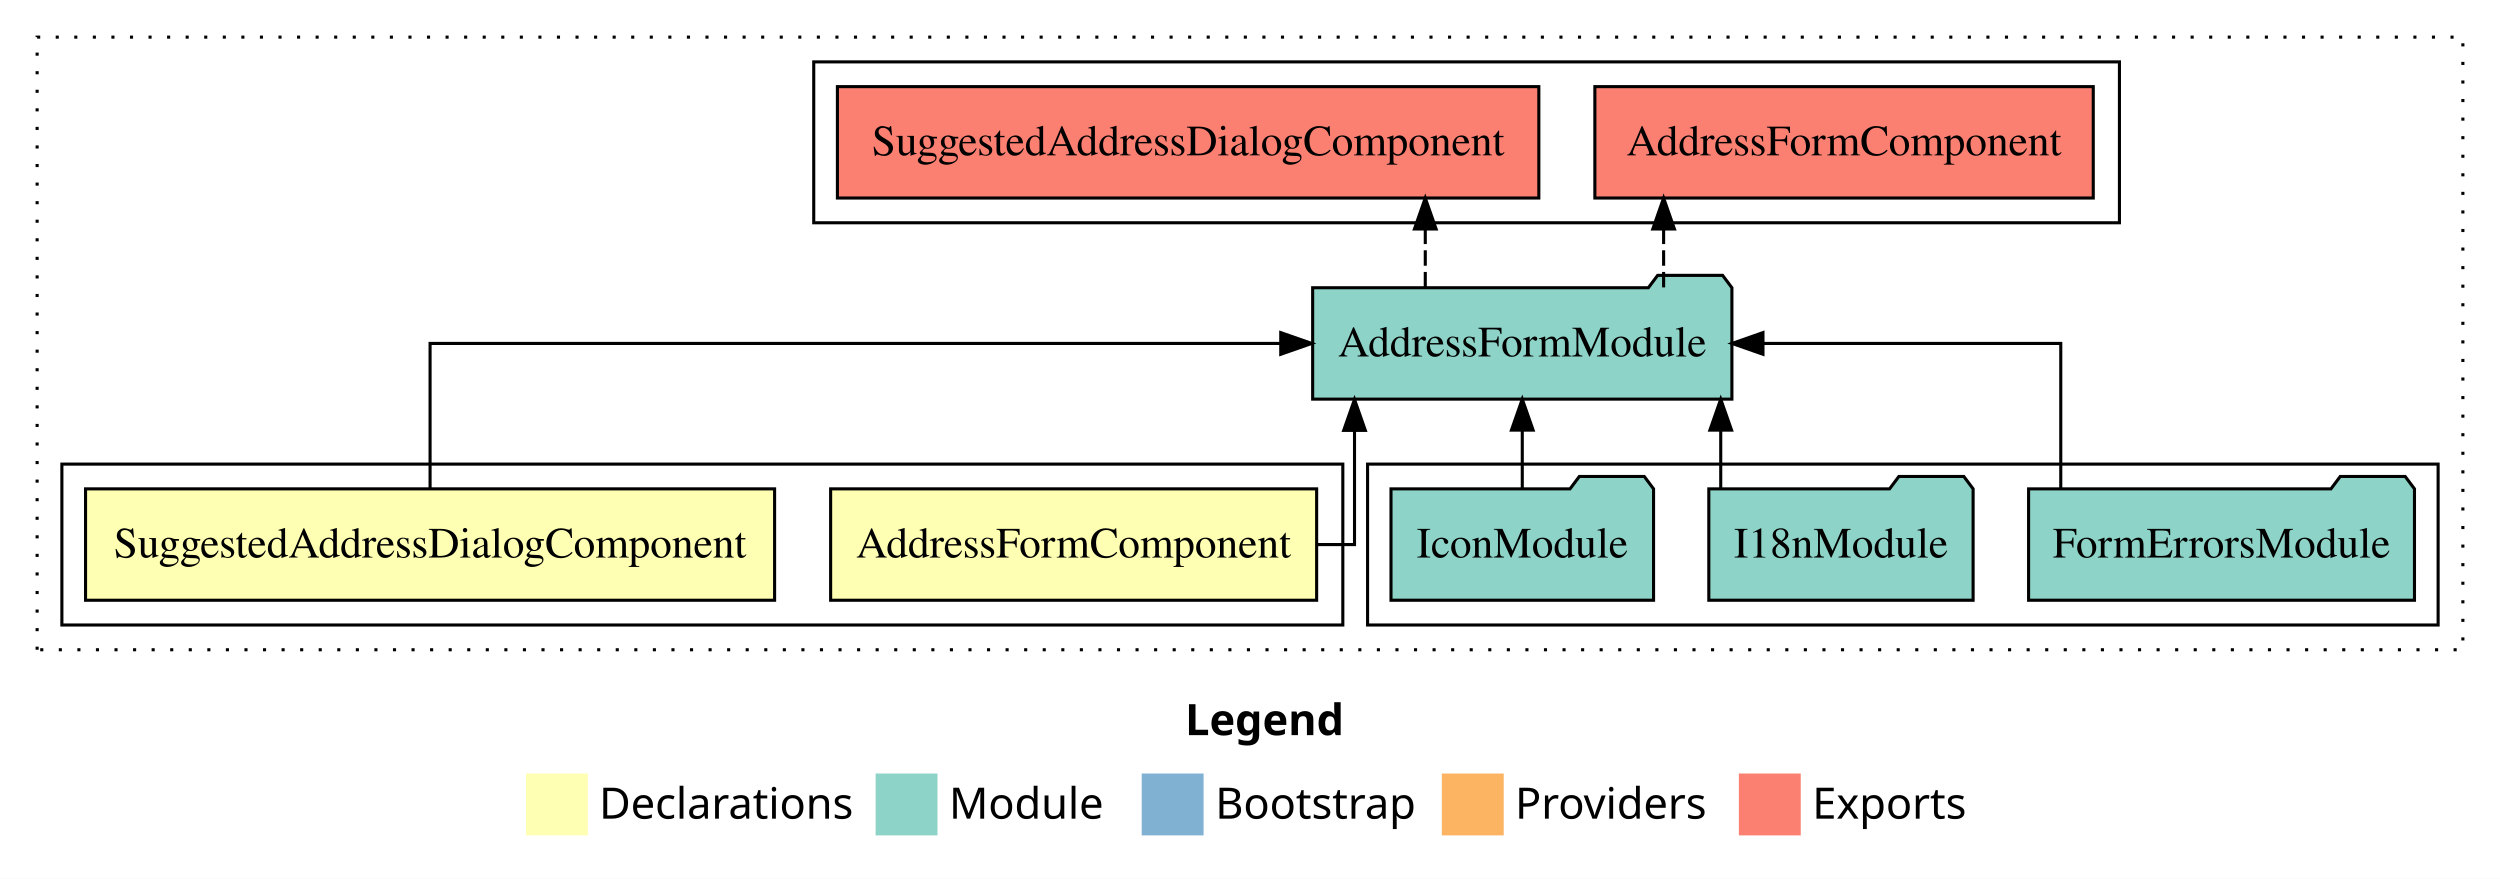
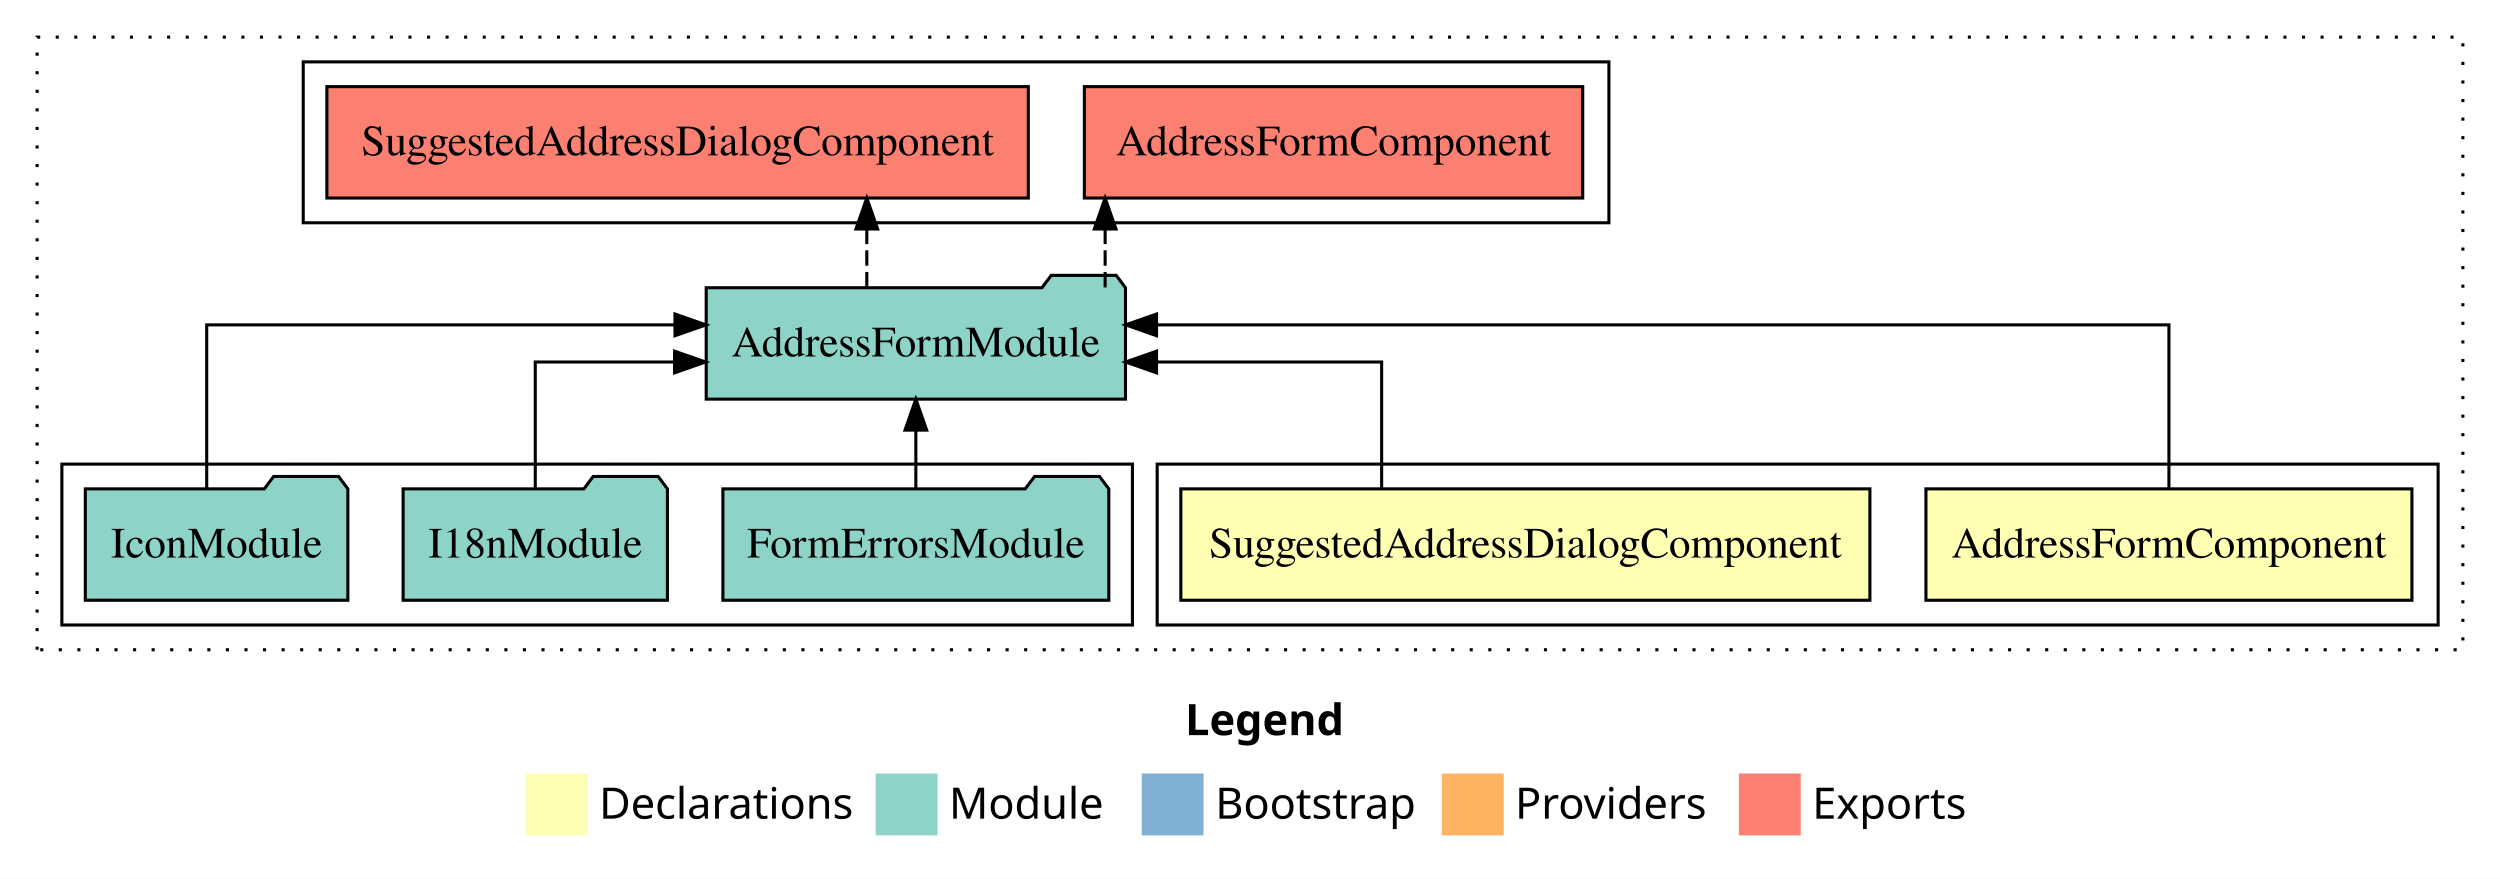
<svg xmlns="http://www.w3.org/2000/svg" width="808pt" height="284pt" viewBox="0.00 0.00 808.00 284.00">
  <g id="graph0" class="graph" transform="scale(1 1) rotate(0) translate(4 280)">
-     <polygon fill="white" stroke="transparent" points="-4,4 -4,-280 804,-280 804,4 -4,4" />
-     <text text-anchor="start" x="379.01" y="-42.4" font-family="sans-serif" font-weight="bold" font-size="14.00">Legend</text>
+     <polygon fill="#ffffff" stroke="transparent" points="-4,4 -4,-280 804,-280 804,4 -4,4" />
+     <text text-anchor="start" x="379.009" y="-42.4" font-family="sans-serif" font-weight="bold" font-size="14.00" fill="#000000">Legend</text>
    <polygon fill="#ffffb3" stroke="transparent" points="166,-10 166,-30 186,-30 186,-10 166,-10" />
-     <text text-anchor="start" x="189.63" y="-15.4" font-family="sans-serif" font-size="14.00">  Declarations</text>
+     <text text-anchor="start" x="189.629" y="-15.4" font-family="sans-serif" font-size="14.00" fill="#000000">  Declarations</text>
    <polygon fill="#8dd3c7" stroke="transparent" points="279,-10 279,-30 299,-30 299,-10 279,-10" />
-     <text text-anchor="start" x="302.73" y="-15.4" font-family="sans-serif" font-size="14.00">  Module</text>
+     <text text-anchor="start" x="302.725" y="-15.4" font-family="sans-serif" font-size="14.00" fill="#000000">  Module</text>
    <polygon fill="#80b1d3" stroke="transparent" points="365,-10 365,-30 385,-30 385,-10 365,-10" />
-     <text text-anchor="start" x="388.78" y="-15.4" font-family="sans-serif" font-size="14.00">  Bootstrap</text>
+     <text text-anchor="start" x="388.781" y="-15.4" font-family="sans-serif" font-size="14.00" fill="#000000">  Bootstrap</text>
    <polygon fill="#fdb462" stroke="transparent" points="462,-10 462,-30 482,-30 482,-10 462,-10" />
-     <text text-anchor="start" x="485.67" y="-15.4" font-family="sans-serif" font-size="14.00">  Providers</text>
+     <text text-anchor="start" x="485.673" y="-15.4" font-family="sans-serif" font-size="14.00" fill="#000000">  Providers</text>
    <polygon fill="#fb8072" stroke="transparent" points="558,-10 558,-30 578,-30 578,-10 558,-10" />
-     <text text-anchor="start" x="581.73" y="-15.4" font-family="sans-serif" font-size="14.00">  Exports</text>
+     <text text-anchor="start" x="581.726" y="-15.4" font-family="sans-serif" font-size="14.00" fill="#000000">  Exports</text>
    <g id="clust1" class="cluster">
-       <polygon fill="none" stroke="black" stroke-dasharray="1,5" points="8,-70 8,-268 792,-268 792,-70 8,-70" />
+       <polygon fill="none" stroke="#000000" stroke-dasharray="1,5" points="8,-70 8,-268 792,-268 792,-70 8,-70" />
+     </g>
+     <g id="clust2" class="cluster">
+       <polygon fill="none" stroke="#000000" points="370,-78 370,-130 784,-130 784,-78 370,-78" />
    </g>
    <g id="clust5" class="cluster">
-       <polygon fill="none" stroke="black" points="438,-78 438,-130 784,-130 784,-78 438,-78" />
+       <polygon fill="none" stroke="#000000" points="16,-78 16,-130 362,-130 362,-78 16,-78" />
    </g>
    <g id="clust6" class="cluster">
-       <polygon fill="none" stroke="black" points="259,-208 259,-260 681,-260 681,-208 259,-208" />
-     </g>
-     <g id="clust2" class="cluster">
-       <polygon fill="none" stroke="black" points="16,-78 16,-130 430,-130 430,-78 16,-78" />
+       <polygon fill="none" stroke="#000000" points="94,-208 94,-260 516,-260 516,-208 94,-208" />
    </g>
    <g id="node1" class="node">
-       <polygon fill="#ffffb3" stroke="black" points="421.54,-122 264.46,-122 264.46,-86 421.54,-86 421.54,-122" />
-       <text text-anchor="middle" x="343" y="-99.8" font-family="Times,serif" font-size="14.00">AddressFormComponent</text>
+       <polygon fill="#ffffb3" stroke="#000000" points="775.538,-122 618.462,-122 618.462,-86 775.538,-86 775.538,-122" />
+       <text text-anchor="middle" x="697" y="-99.8" font-family="Times,serif" font-size="14.00" fill="#000000">AddressFormComponent</text>
    </g>
    <g id="node3" class="node">
-       <polygon fill="#8dd3c7" stroke="black" points="555.75,-187 552.75,-191 531.75,-191 528.75,-187 420.25,-187 420.25,-151 555.75,-151 555.75,-187" />
-       <text text-anchor="middle" x="488" y="-164.8" font-family="Times,serif" font-size="14.00">AddressFormModule</text>
+       <polygon fill="#8dd3c7" stroke="#000000" points="359.755,-187 356.755,-191 335.755,-191 332.755,-187 224.245,-187 224.245,-151 359.755,-151 359.755,-187" />
+       <text text-anchor="middle" x="292" y="-164.8" font-family="Times,serif" font-size="14.00" fill="#000000">AddressFormModule</text>
    </g>
    <g id="edge1" class="edge">
-       <path fill="none" stroke="black" d="M421.91,-104C429.12,-104 433.78,-104 433.78,-104 433.78,-104 433.78,-140.89 433.78,-140.89" />
-       <polygon fill="black" stroke="black" points="430.28,-140.89 433.78,-150.89 437.28,-140.89 430.28,-140.89" />
+       <path fill="none" stroke="#000000" d="M697,-122.284C697,-143.321 697,-175 697,-175 697,-175 369.788,-175 369.788,-175" />
+       <polygon fill="#000000" stroke="#000000" points="369.788,-171.5 359.788,-175 369.788,-178.5 369.788,-171.5" />
    </g>
    <g id="node2" class="node">
-       <polygon fill="#ffffb3" stroke="black" points="246.35,-122 23.65,-122 23.65,-86 246.35,-86 246.35,-122" />
-       <text text-anchor="middle" x="135" y="-99.8" font-family="Times,serif" font-size="14.00">SuggestedAddressDialogComponent</text>
+       <polygon fill="#ffffb3" stroke="#000000" points="600.353,-122 377.647,-122 377.647,-86 600.353,-86 600.353,-122" />
+       <text text-anchor="middle" x="489" y="-99.8" font-family="Times,serif" font-size="14.00" fill="#000000">SuggestedAddressDialogComponent</text>
    </g>
    <g id="edge2" class="edge">
-       <path fill="none" stroke="black" d="M135,-122.11C135,-141.34 135,-169 135,-169 135,-169 409.94,-169 409.94,-169" />
-       <polygon fill="black" stroke="black" points="409.94,-172.5 419.94,-169 409.94,-165.5 409.94,-172.5" />
+       <path fill="none" stroke="#000000" d="M442.546,-122.022C442.546,-139.373 442.546,-163 442.546,-163 442.546,-163 369.786,-163 369.786,-163" />
+       <polygon fill="#000000" stroke="#000000" points="369.786,-159.5 359.786,-163 369.786,-166.5 369.786,-159.5" />
    </g>
    <g id="node7" class="node">
-       <polygon fill="#fb8072" stroke="black" points="672.54,-252 511.46,-252 511.46,-216 672.54,-216 672.54,-252" />
-       <text text-anchor="middle" x="592" y="-229.8" font-family="Times,serif" font-size="14.00">AddressFormComponent </text>
+       <polygon fill="#fb8072" stroke="#000000" points="507.537,-252 346.463,-252 346.463,-216 507.537,-216 507.537,-252" />
+       <text text-anchor="middle" x="427" y="-229.8" font-family="Times,serif" font-size="14.00" fill="#000000">AddressFormComponent </text>
    </g>
    <g id="edge6" class="edge">
-       <path fill="none" stroke="black" stroke-dasharray="5,2" d="M533.68,-187.11C533.68,-187.11 533.68,-205.99 533.68,-205.99" />
-       <polygon fill="black" stroke="black" points="530.18,-205.99 533.68,-215.99 537.18,-205.99 530.18,-205.99" />
+       <path fill="none" stroke="#000000" stroke-dasharray="5,2" d="M353.179,-187.106C353.179,-187.106 353.179,-205.991 353.179,-205.991" />
+       <polygon fill="#000000" stroke="#000000" points="349.679,-205.991 353.179,-215.991 356.679,-205.991 349.679,-205.991" />
    </g>
    <g id="node8" class="node">
-       <polygon fill="#fb8072" stroke="black" points="493.35,-252 266.65,-252 266.65,-216 493.35,-216 493.35,-252" />
-       <text text-anchor="middle" x="380" y="-229.8" font-family="Times,serif" font-size="14.00">SuggestedAddressDialogComponent </text>
+       <polygon fill="#fb8072" stroke="#000000" points="328.353,-252 101.647,-252 101.647,-216 328.353,-216 328.353,-252" />
+       <text text-anchor="middle" x="215" y="-229.8" font-family="Times,serif" font-size="14.00" fill="#000000">SuggestedAddressDialogComponent </text>
    </g>
    <g id="edge7" class="edge">
-       <path fill="none" stroke="black" stroke-dasharray="5,2" d="M456.65,-187.11C456.65,-187.11 456.65,-205.99 456.65,-205.99" />
-       <polygon fill="black" stroke="black" points="453.15,-205.99 456.65,-215.99 460.15,-205.99 453.15,-205.99" />
+       <path fill="none" stroke="#000000" stroke-dasharray="5,2" d="M276.149,-187.106C276.149,-187.106 276.149,-205.991 276.149,-205.991" />
+       <polygon fill="#000000" stroke="#000000" points="272.65,-205.991 276.149,-215.991 279.65,-205.991 272.65,-205.991" />
    </g>
    <g id="node4" class="node">
-       <polygon fill="#8dd3c7" stroke="black" points="776.36,-122 773.36,-126 752.36,-126 749.36,-122 651.64,-122 651.64,-86 776.36,-86 776.36,-122" />
-       <text text-anchor="middle" x="714" y="-99.8" font-family="Times,serif" font-size="14.00">FormErrorsModule</text>
+       <polygon fill="#8dd3c7" stroke="#000000" points="354.363,-122 351.363,-126 330.363,-126 327.363,-122 229.637,-122 229.637,-86 354.363,-86 354.363,-122" />
+       <text text-anchor="middle" x="292" y="-99.8" font-family="Times,serif" font-size="14.00" fill="#000000">FormErrorsModule</text>
    </g>
    <g id="edge3" class="edge">
-       <path fill="none" stroke="black" d="M662.04,-122.11C662.04,-141.34 662.04,-169 662.04,-169 662.04,-169 565.79,-169 565.79,-169" />
-       <polygon fill="black" stroke="black" points="565.79,-165.5 555.79,-169 565.79,-172.5 565.79,-165.5" />
+       <path fill="none" stroke="#000000" d="M292,-122.106C292,-122.106 292,-140.991 292,-140.991" />
+       <polygon fill="#000000" stroke="#000000" points="288.5,-140.991 292,-150.991 295.5,-140.991 288.5,-140.991" />
    </g>
    <g id="node5" class="node">
-       <polygon fill="#8dd3c7" stroke="black" points="633.71,-122 630.71,-126 609.71,-126 606.71,-122 548.29,-122 548.29,-86 633.71,-86 633.71,-122" />
-       <text text-anchor="middle" x="591" y="-99.8" font-family="Times,serif" font-size="14.00">I18nModule</text>
+       <polygon fill="#8dd3c7" stroke="#000000" points="211.711,-122 208.711,-126 187.711,-126 184.711,-122 126.289,-122 126.289,-86 211.711,-86 211.711,-122" />
+       <text text-anchor="middle" x="169" y="-99.8" font-family="Times,serif" font-size="14.00" fill="#000000">I18nModule</text>
    </g>
    <g id="edge4" class="edge">
-       <path fill="none" stroke="black" d="M552.14,-122.11C552.14,-122.11 552.14,-140.99 552.14,-140.99" />
-       <polygon fill="black" stroke="black" points="548.64,-140.99 552.14,-150.99 555.64,-140.99 548.64,-140.99" />
+       <path fill="none" stroke="#000000" d="M169,-122.022C169,-139.373 169,-163 169,-163 169,-163 214.024,-163 214.024,-163" />
+       <polygon fill="#000000" stroke="#000000" points="214.024,-166.5 224.024,-163 214.024,-159.5 214.024,-166.5" />
    </g>
    <g id="node6" class="node">
-       <polygon fill="#8dd3c7" stroke="black" points="530.43,-122 527.43,-126 506.43,-126 503.43,-122 445.57,-122 445.57,-86 530.43,-86 530.43,-122" />
-       <text text-anchor="middle" x="488" y="-99.8" font-family="Times,serif" font-size="14.00">IconModule</text>
+       <polygon fill="#8dd3c7" stroke="#000000" points="108.426,-122 105.426,-126 84.426,-126 81.426,-122 23.574,-122 23.574,-86 108.426,-86 108.426,-122" />
+       <text text-anchor="middle" x="66" y="-99.8" font-family="Times,serif" font-size="14.00" fill="#000000">IconModule</text>
    </g>
    <g id="edge5" class="edge">
-       <path fill="none" stroke="black" d="M488,-122.11C488,-122.11 488,-140.99 488,-140.99" />
-       <polygon fill="black" stroke="black" points="484.5,-140.99 488,-150.99 491.5,-140.99 484.5,-140.99" />
+       <path fill="none" stroke="#000000" d="M62.806,-122.284C62.806,-143.321 62.806,-175 62.806,-175 62.806,-175 214.164,-175 214.164,-175" />
+       <polygon fill="#000000" stroke="#000000" points="214.164,-178.5 224.164,-175 214.164,-171.5 214.164,-178.5" />
    </g>
  </g>
</svg>
